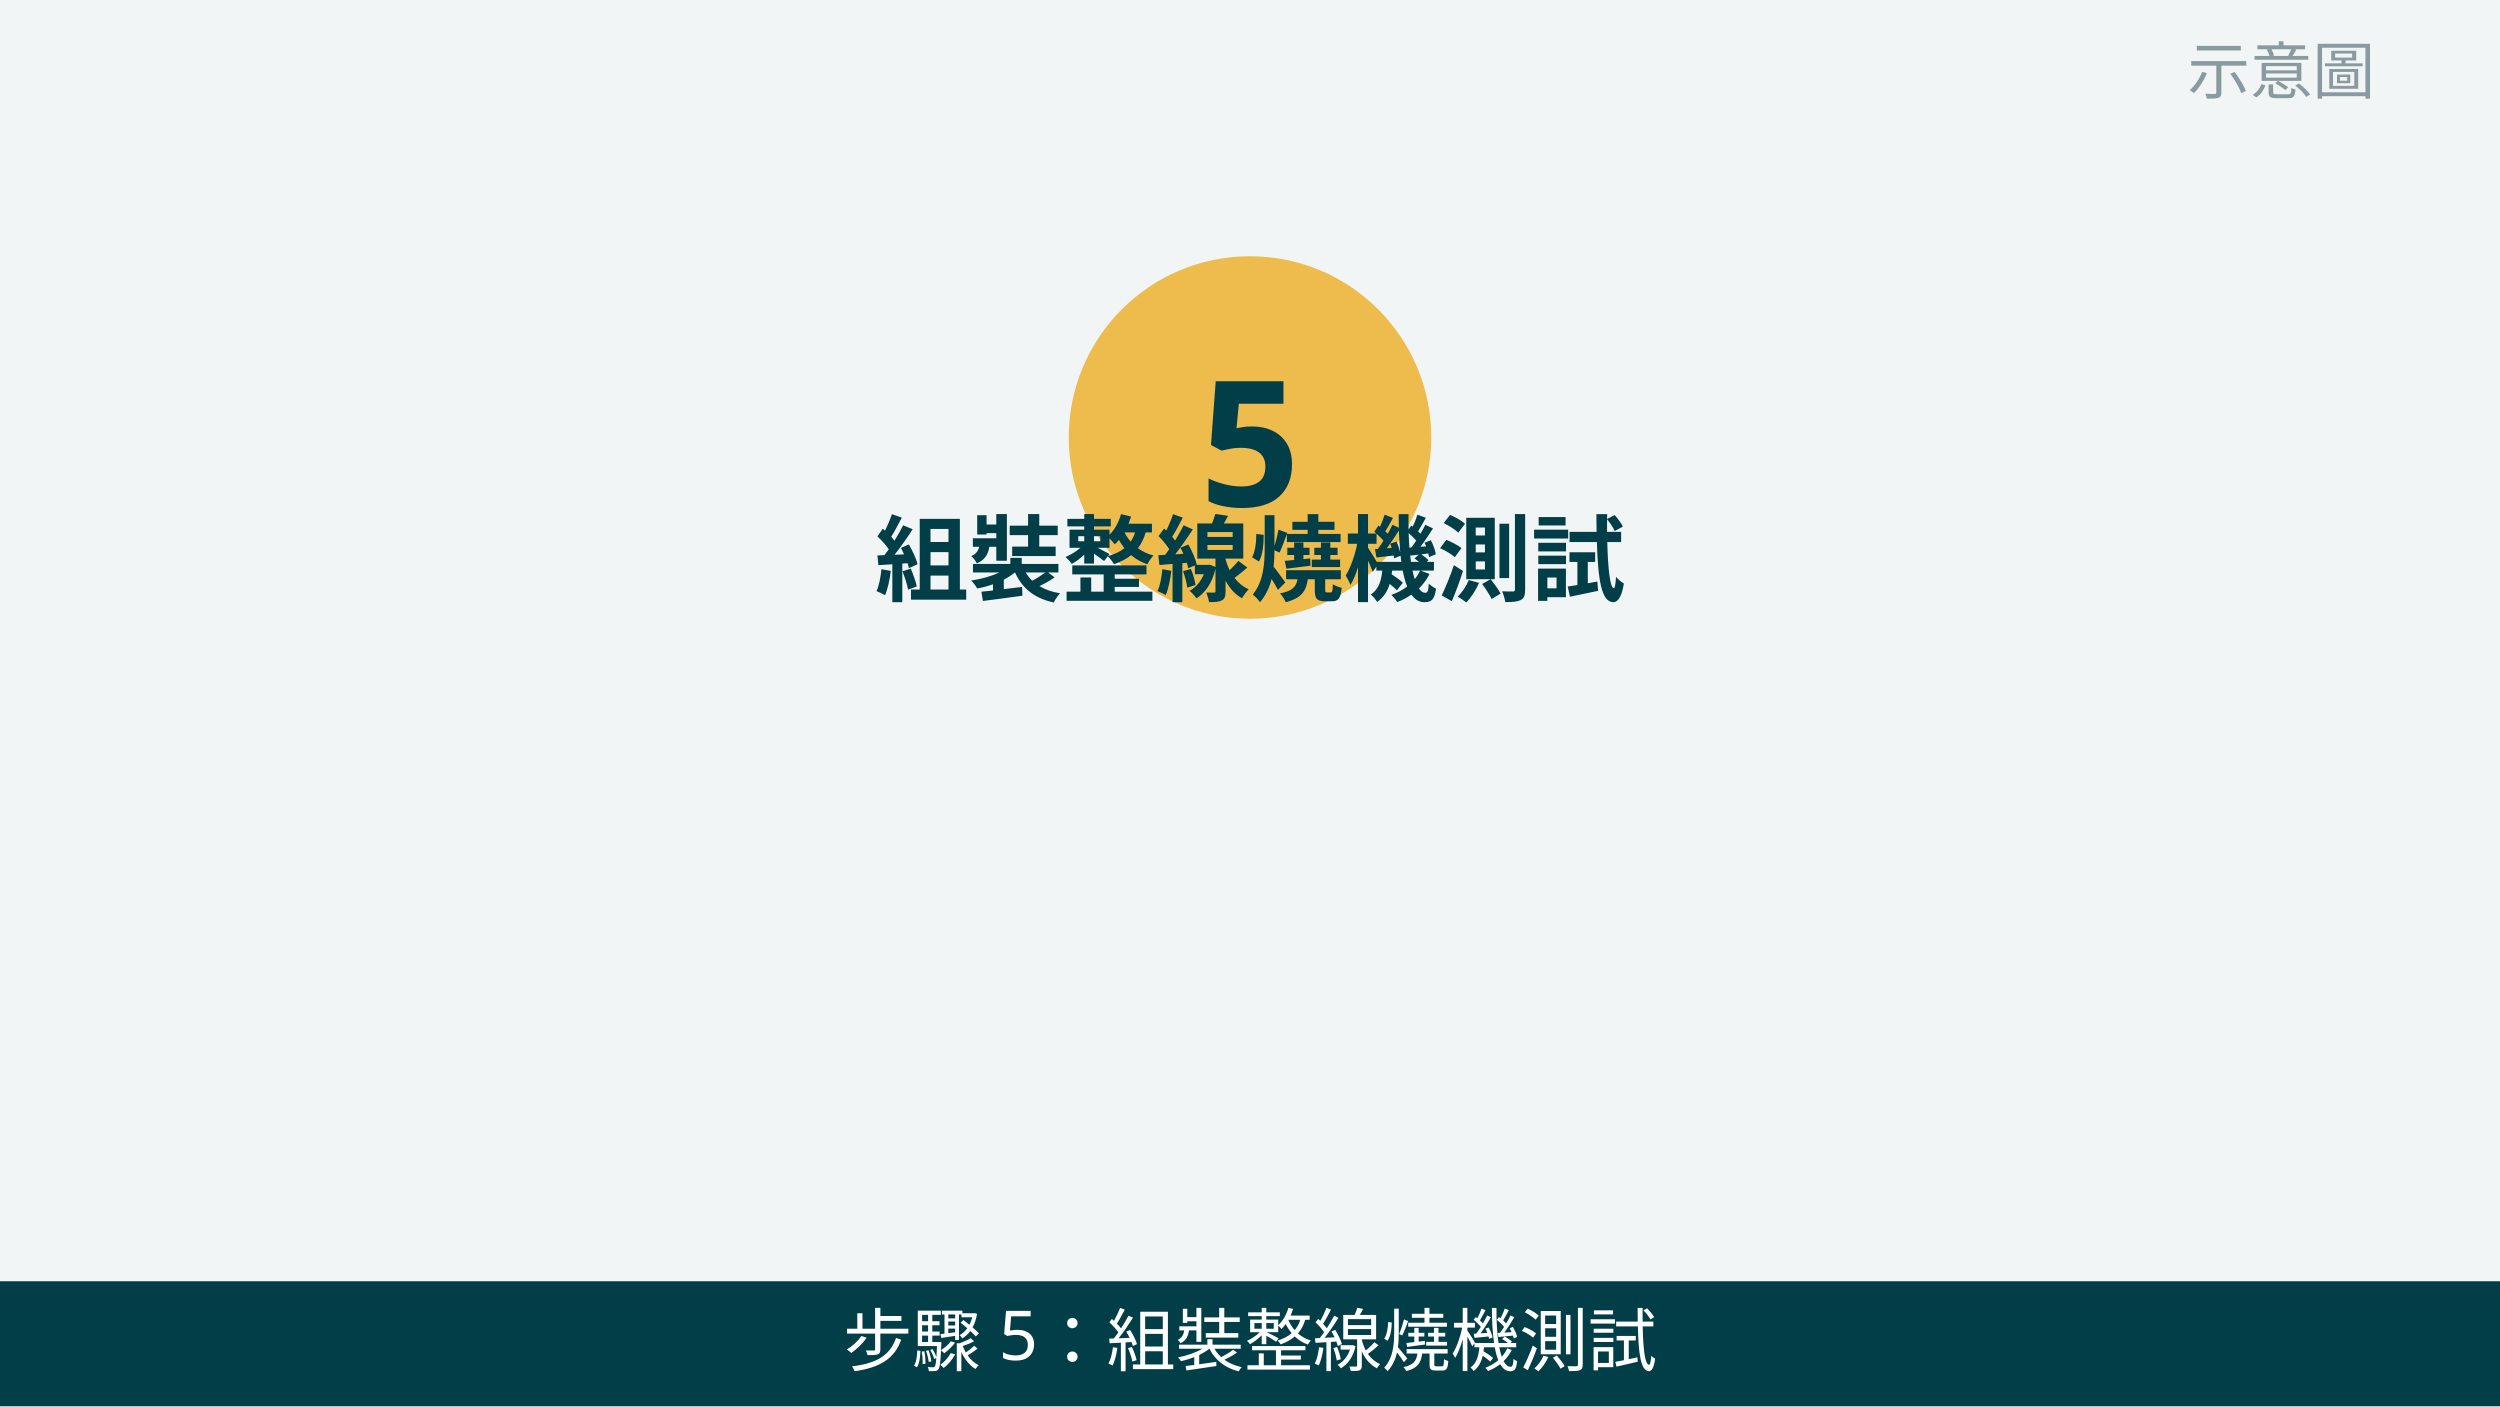
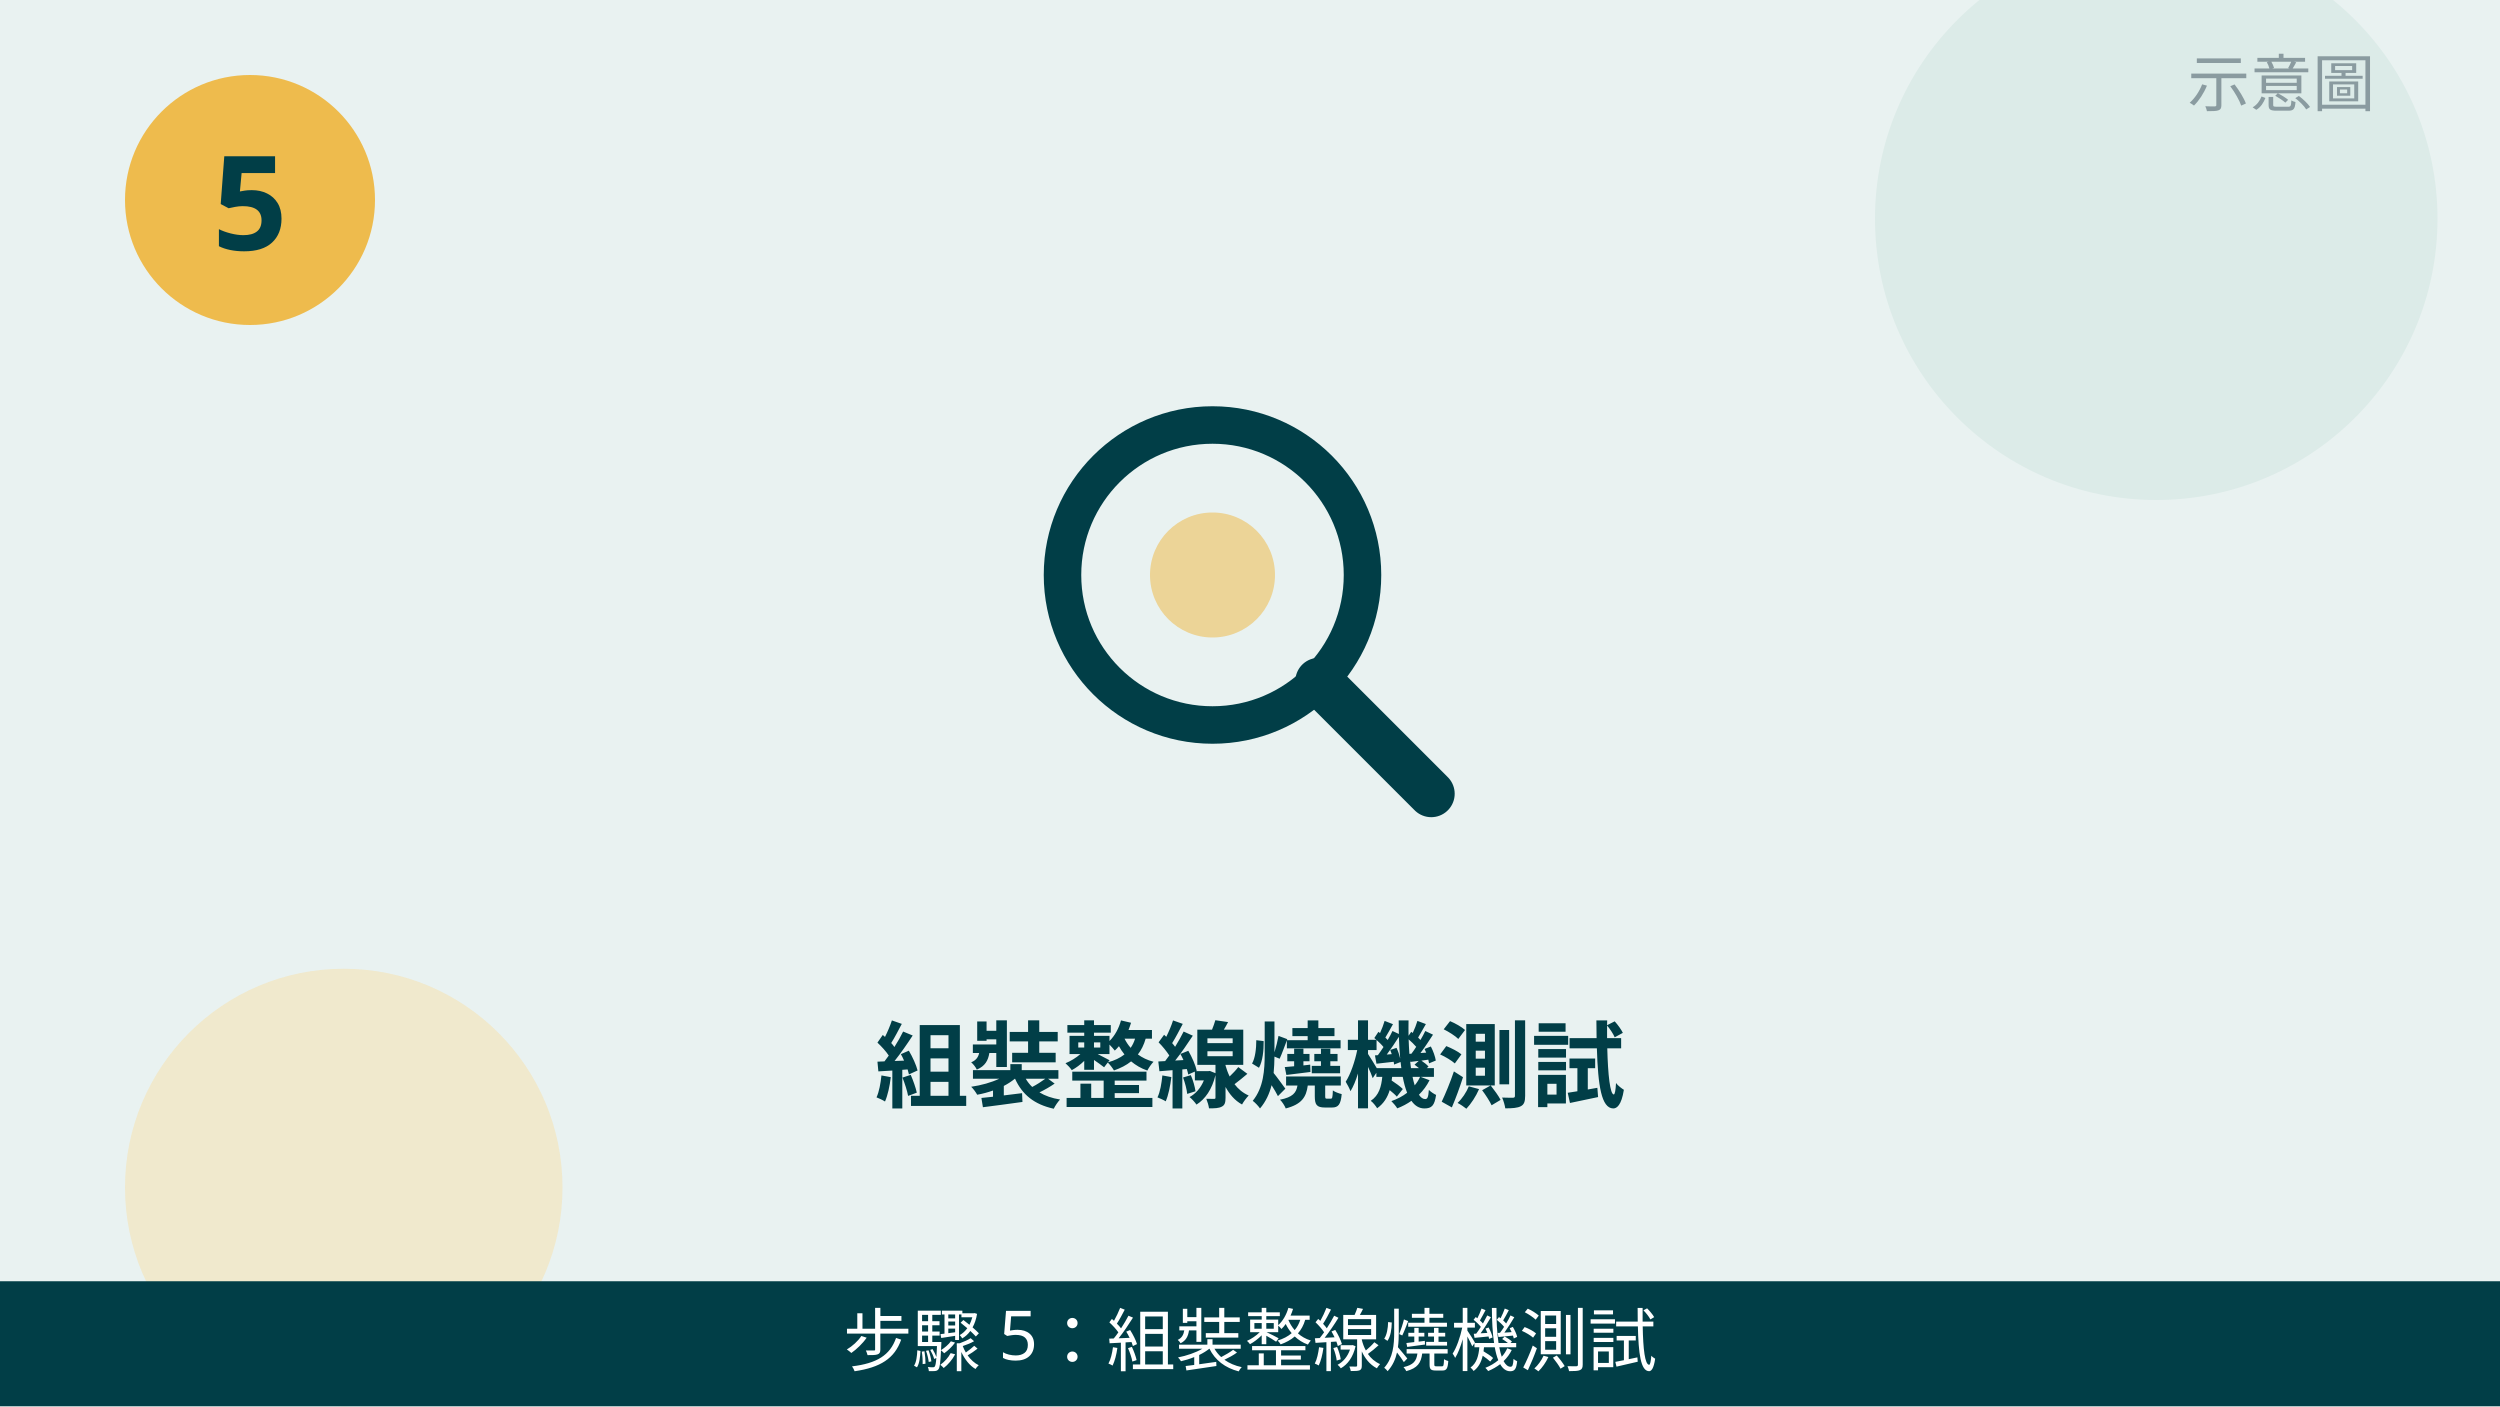
<svg xmlns="http://www.w3.org/2000/svg" width="800" height="450" viewBox="0 0 800 450" font-family="Noto Sans TC, sans-serif">
-   <rect width="800" height="450" fill="#f2f5f5" />
-   <text x="700" y="30" font-size="20" fill="#8a9ba0">示意圖</text>
-   <circle cx="400" cy="140" r="58" fill="#eebb4d" />
-   <text x="400" y="162" font-size="56" fill="#013e47" text-anchor="middle" font-weight="bold">5</text>
-   <text x="400" y="190" font-size="30" fill="#013e47" text-anchor="middle" font-weight="bold">組裝整線燒機測試</text>
+   <rect width="800" height="450" fill="#e9f2f1" />
+   <circle cx="690" cy="70" r="90" fill="#dcebe8" />
+   <circle cx="110" cy="380" r="70" fill="#f3e5bd" opacity="0.7" />
+   <text x="700" y="34" font-size="20" fill="#8a9ba0">示意圖</text>
+   <circle cx="80" cy="64" r="40" fill="#eebb4d" />
+   <text x="80" y="80" font-size="42" fill="#013e47" text-anchor="middle" font-weight="bold">5</text>
+   <g transform="translate(300,96)">
+     <circle cx="88" cy="88" r="48" fill="none" stroke="#013e47" stroke-width="12" />
+     <path d="M122 122 L158 158" stroke="#013e47" stroke-width="15" stroke-linecap="round" />
+     <circle cx="88" cy="88" r="20" fill="#eebb4d" opacity="0.55" />
+   </g>
+   <text x="400" y="352" font-size="30" fill="#013e47" text-anchor="middle" font-weight="bold">組裝整線燒機測試</text>
  <rect x="0" y="410" width="800" height="40" fill="#013e47" />
  <text x="400" y="437" font-size="22" fill="#ffffff" text-anchor="middle">步驟 5：組裝整線燒機測試</text>
</svg>
